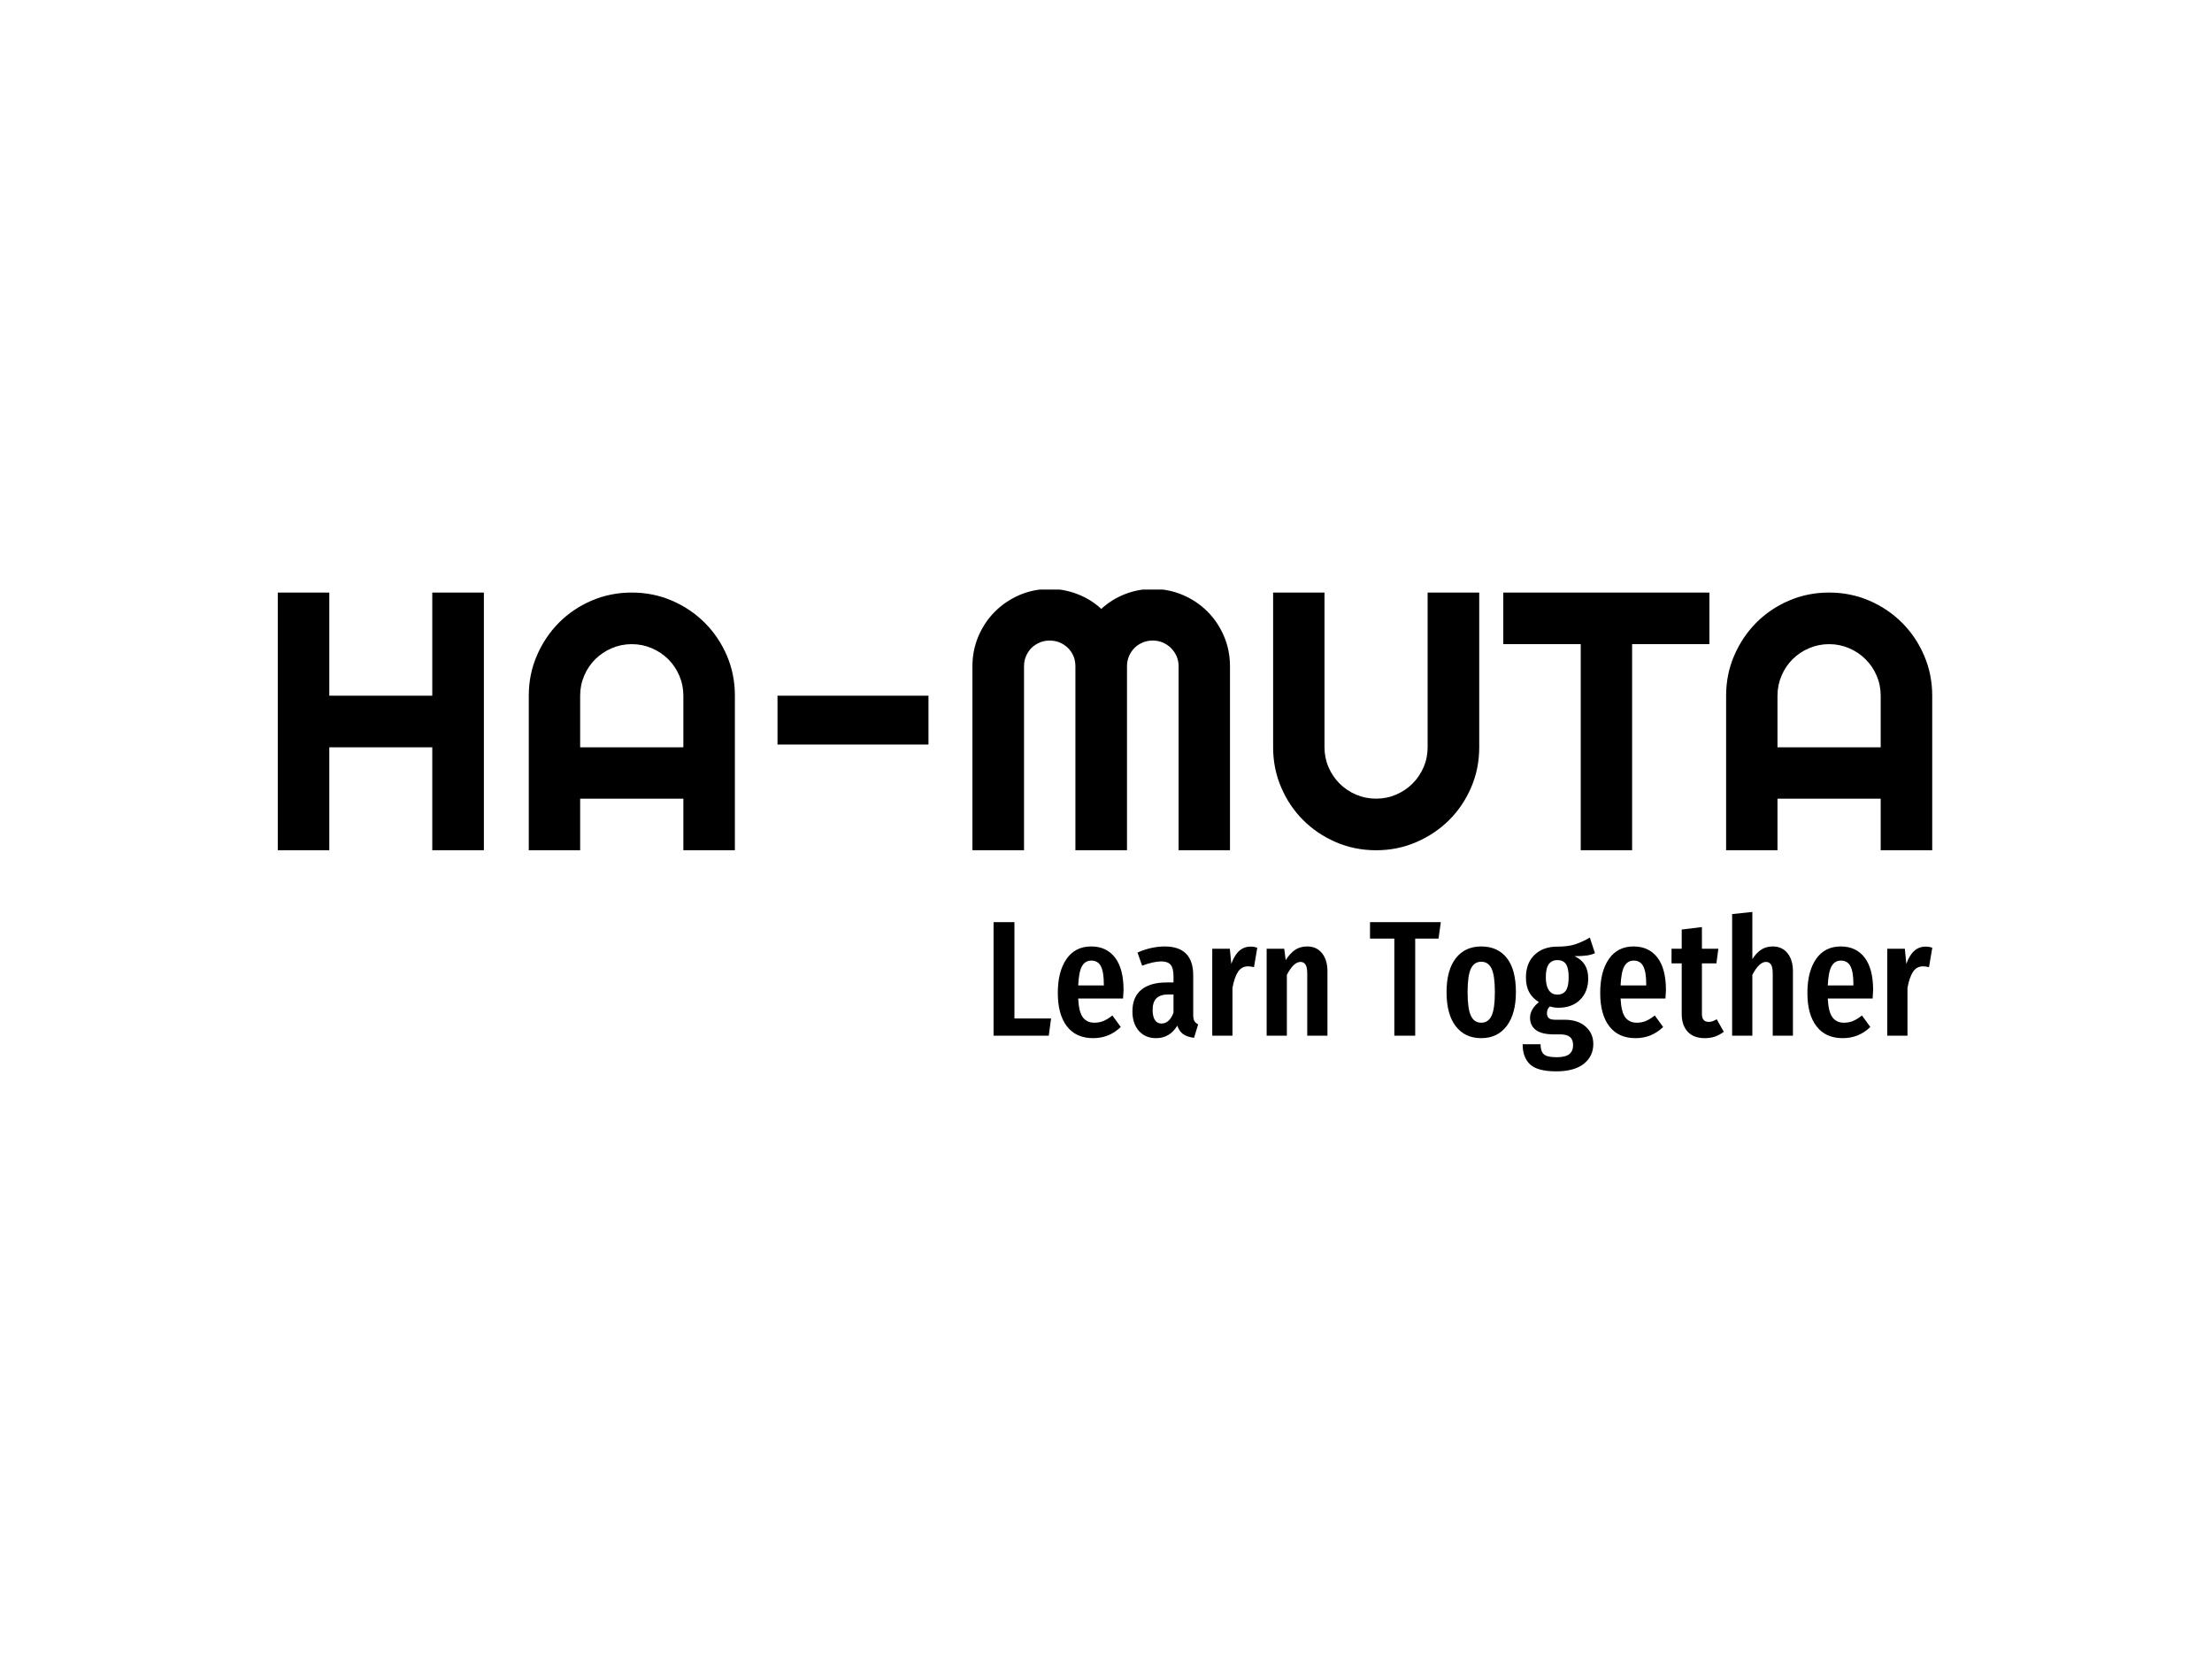
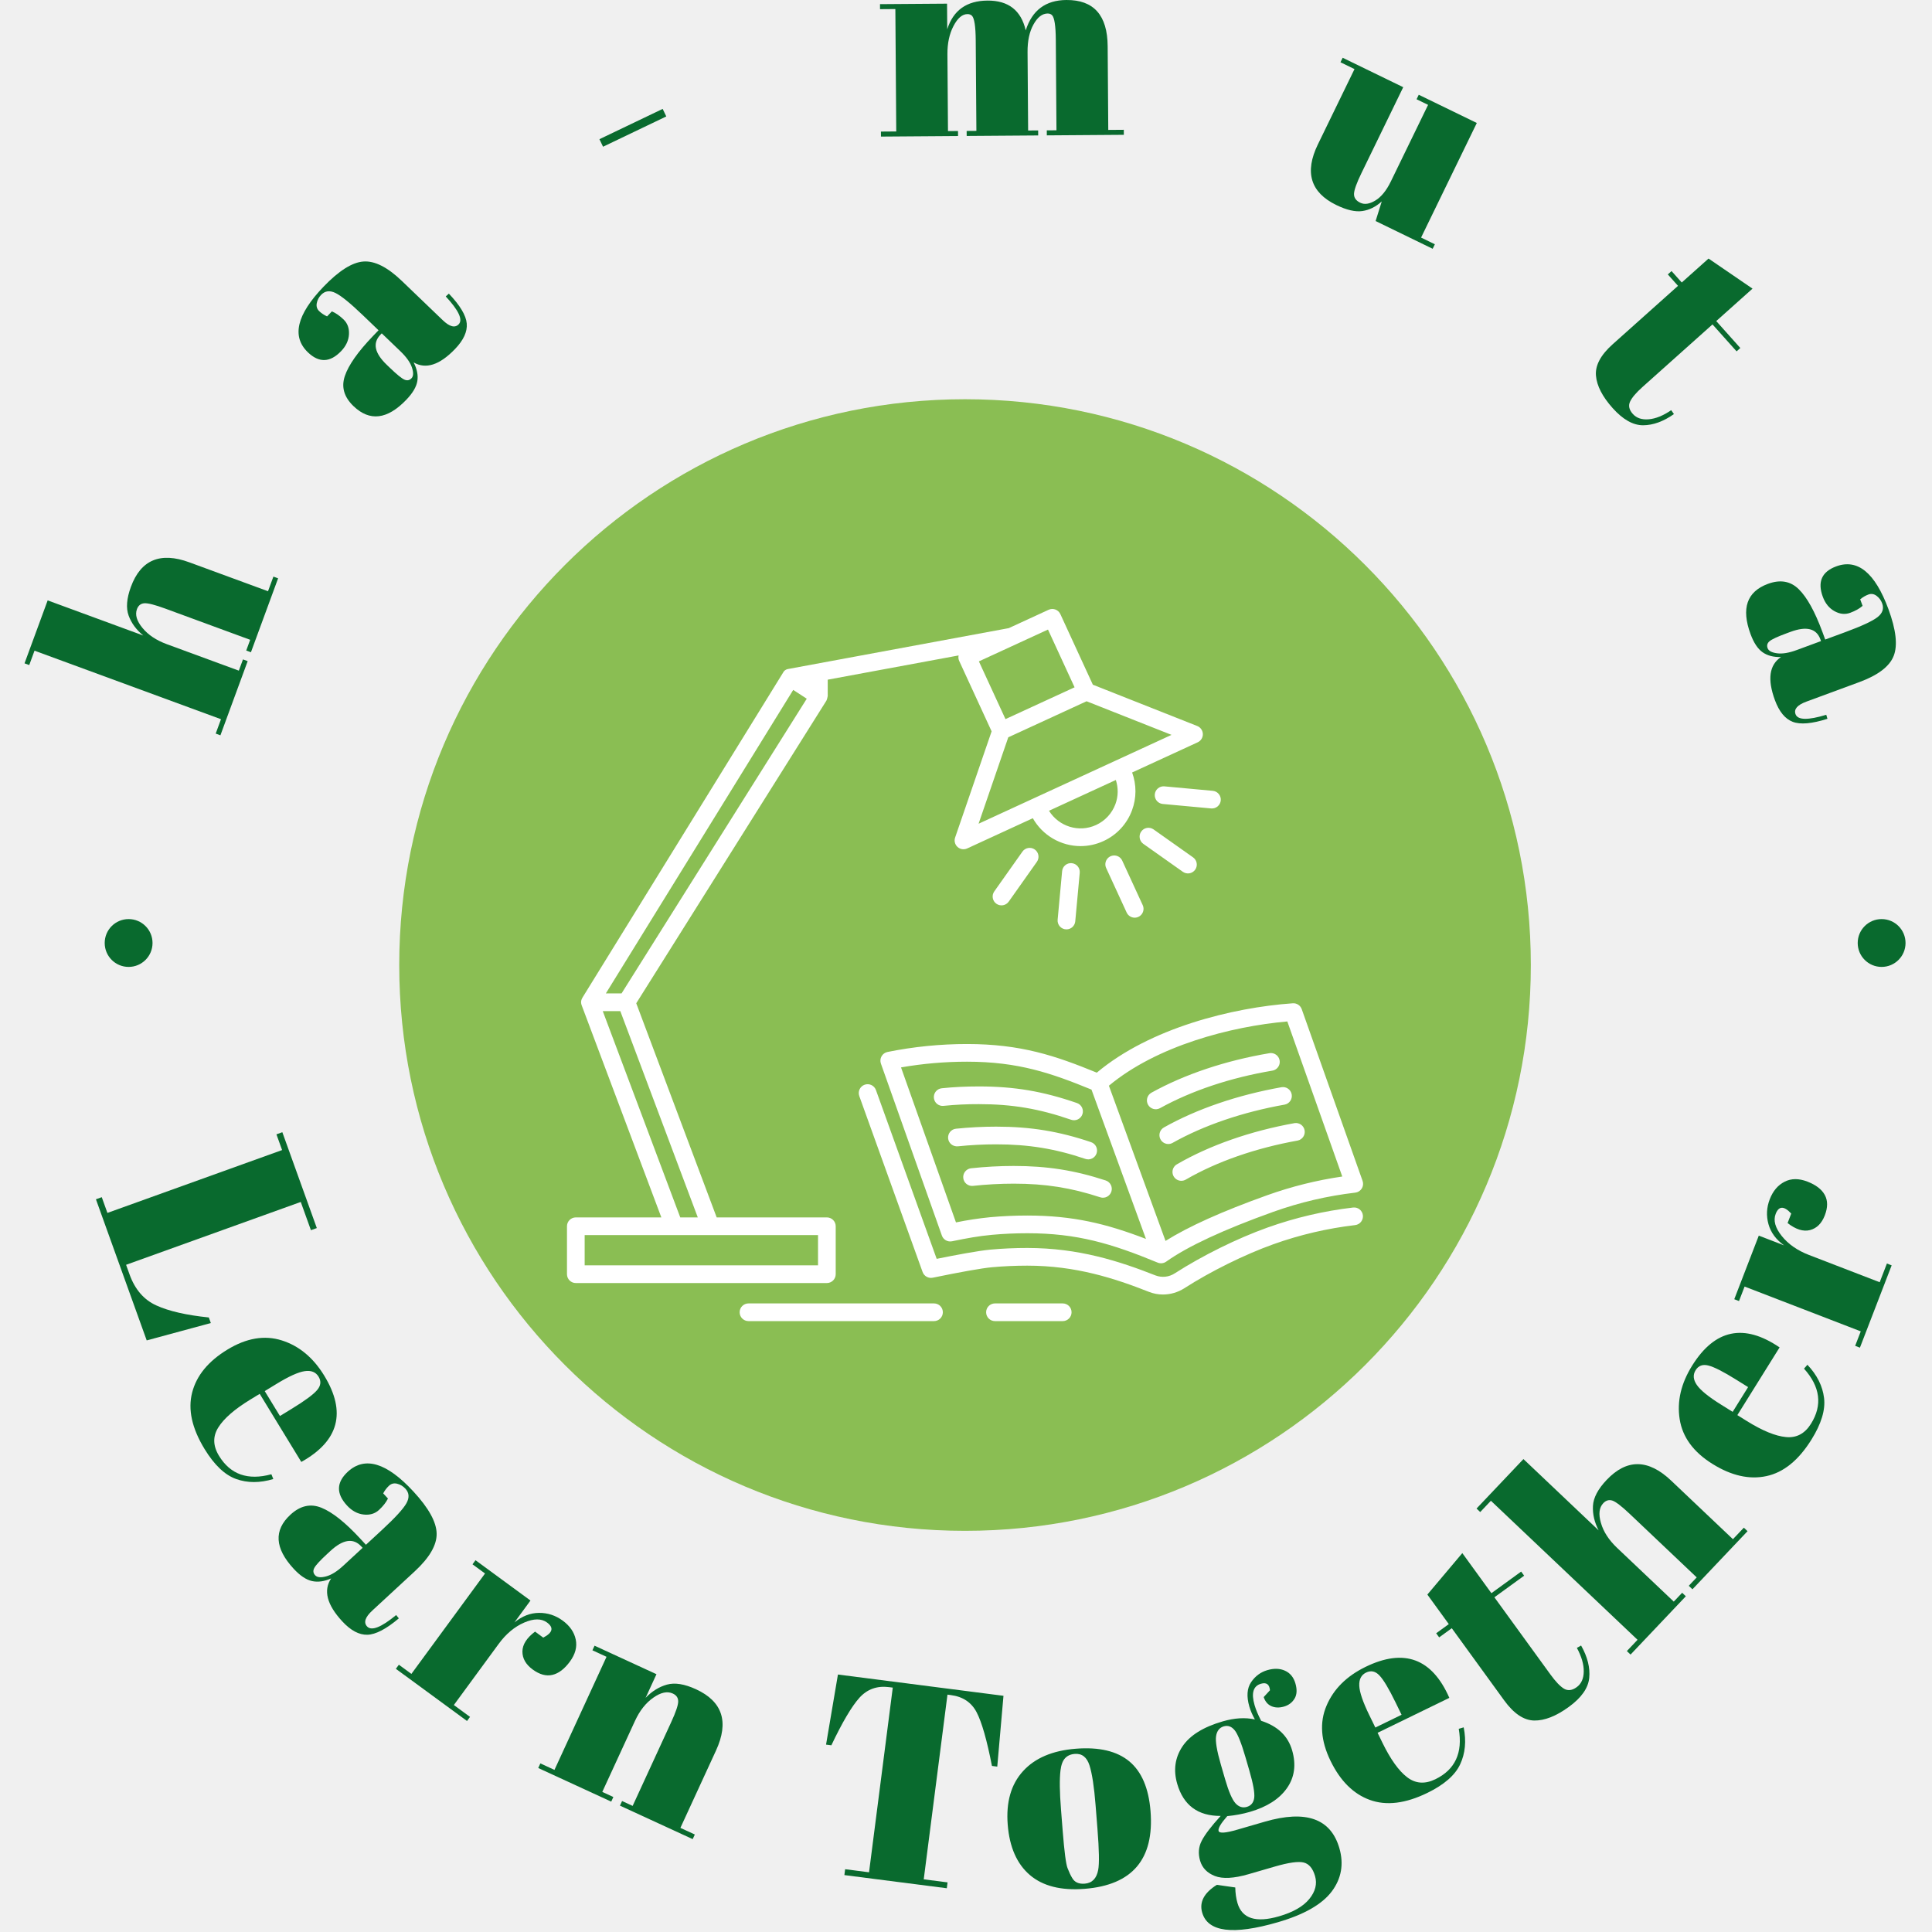
- <svg xmlns="http://www.w3.org/2000/svg" version="1.1" width="2000" height="1500" viewBox="0 0 2000 1500">
-   <rect width="2000" height="1500" fill="#ffffff" />
-   <g transform="matrix(0.75,0,0,0.75,249.0909,533.085)">
-     <svg viewBox="0 0 396 115" data-background-color="#ffffff" preserveAspectRatio="xMidYMid meet" height="580" width="2000">
-       <g id="tight-bounds" transform="matrix(1,0,0,1,0.24,-0.1546438)">
-         <svg viewBox="0 0 395.52 115.309" height="115.309" width="395.52">
+ <svg xmlns="http://www.w3.org/2000/svg" version="1.1" width="2000" height="2000" viewBox="0 0 2000 2000">
+   <g transform="matrix(1,0,0,1,-1,-0.9990024)">
+     <svg viewBox="0 0 280 280" data-background-color="#ffffff" preserveAspectRatio="xMidYMid meet" height="2000" width="2000">
+       <g id="tight-bounds" transform="matrix(1,0,0,1,0.14,0.1401397)">
+         <svg viewBox="0 0 279.72 279.72" height="279.72" width="279.72">
          <g>
-             <svg viewBox="0 0 395.52 115.309" height="115.309" width="395.52">
+             <svg viewBox="0 0 279.72 279.72" height="279.72" width="279.72">
              <g>
-                 <svg viewBox="0 0 395.52 115.309" height="115.309" width="395.52">
+                 <svg viewBox="0 0 279.72 279.72" height="279.72" width="279.72">
                  <g id="textblocktransform">
-                     <svg viewBox="0 0 395.52 115.309" height="115.309" width="395.52" id="textblock">
+                     <svg viewBox="0 0 279.72 279.72" height="279.72" width="279.72" id="textblock">
                      <g>
-                         <svg viewBox="0 0 395.52 62.462" height="62.462" width="395.52">
-                           <g transform="matrix(1,0,0,1,0,0)">
-                             <svg width="395.52" viewBox="3.25 -35.5 224.76 35.5" height="62.462" data-palette-color="#2a2c35">
-                               <path d="M10.25-13.99L10.25 0 3.25 0 3.25-35.01 10.25-35.01 10.25-21 24.24-21 24.24-35.01 31.25-35.01 31.25 0 24.24 0 24.24-13.99 10.25-13.99ZM44.33-13.99L58.35-13.99 58.35-21Q58.35-22.44 57.8-23.72 57.25-25 56.3-25.95 55.34-26.9 54.06-27.45 52.78-28 51.34-28L51.34-28Q49.9-28 48.62-27.45 47.34-26.9 46.38-25.95 45.43-25 44.88-23.72 44.33-22.44 44.33-21L44.33-21 44.33-13.99ZM65.35-21L65.35 0 58.35 0 58.35-7.01 44.33-7.01 44.33 0 37.35 0 37.35-21Q37.35-23.9 38.45-26.45 39.55-29 41.44-30.91 43.33-32.81 45.88-33.91 48.44-35.01 51.34-35.01L51.34-35.01Q54.25-35.01 56.8-33.91 59.35-32.81 61.25-30.91 63.16-29 64.26-26.45 65.35-23.9 65.35-21L65.35-21ZM71.14-21L91.65-21 91.65-14.36 71.14-14.36 71.14-21ZM132.61-25L132.61 0 125.63 0 125.63-25Q125.63-25.73 125.35-26.37 125.07-27 124.59-27.48 124.11-27.95 123.48-28.22 122.84-28.49 122.11-28.49L122.11-28.49Q121.38-28.49 120.74-28.22 120.11-27.95 119.63-27.48 119.16-27 118.89-26.37 118.62-25.73 118.62-25L118.62-25 118.62 0 111.61 0 111.61-25Q111.61-25.73 111.35-26.37 111.08-27 110.6-27.48 110.12-27.95 109.49-28.22 108.85-28.49 108.12-28.49L108.12-28.49Q107.39-28.49 106.76-28.22 106.12-27.95 105.64-27.48 105.17-27 104.9-26.37 104.63-25.73 104.63-25L104.63-25 104.63 0 97.62 0 97.62-25Q97.62-27.17 98.44-29.09 99.26-31.01 100.69-32.43 102.12-33.86 104.03-34.68 105.95-35.5 108.12-35.5L108.12-35.5Q110.08-35.5 111.88-34.8 113.69-34.11 115.13-32.79L115.13-32.79Q116.57-34.11 118.36-34.8 120.16-35.5 122.11-35.5L122.11-35.5Q124.28-35.5 126.2-34.68 128.12-33.86 129.55-32.43 130.97-31.01 131.79-29.09 132.61-27.17 132.61-25L132.61-25ZM166.47-35.01L166.47-13.99Q166.47-11.08 165.37-8.53 164.27-5.98 162.37-4.09 160.46-2.2 157.91-1.1 155.36 0 152.46 0L152.46 0Q149.55 0 147-1.1 144.45-2.2 142.56-4.09 140.66-5.98 139.57-8.53 138.47-11.08 138.47-13.99L138.47-13.99 138.47-35.01 145.45-35.01 145.45-13.99Q145.45-12.55 146-11.28 146.55-10.01 147.5-9.06 148.45-8.11 149.73-7.56 151.02-7.01 152.46-7.01L152.46-7.01Q153.9-7.01 155.18-7.56 156.46-8.11 157.41-9.06 158.36-10.01 158.91-11.28 159.46-12.55 159.46-13.99L159.46-13.99 159.46-35.01 166.47-35.01ZM187.24-28L187.24 0 180.26 0 180.26-28 169.74-28 169.74-35.01 197.74-35.01 197.74-28 187.24-28ZM206.99-13.99L221.01-13.99 221.01-21Q221.01-22.44 220.46-23.72 219.91-25 218.95-25.95 218-26.9 216.72-27.45 215.44-28 214-28L214-28Q212.56-28 211.28-27.45 209.99-26.9 209.04-25.95 208.09-25 207.54-23.72 206.99-22.44 206.99-21L206.99-21 206.99-13.99ZM228.01-21L228.01 0 221.01 0 221.01-7.01 206.99-7.01 206.99 0 200.01 0 200.01-21Q200.01-23.9 201.11-26.45 202.21-29 204.1-30.91 205.99-32.81 208.54-33.91 211.09-35.01 214-35.01L214-35.01Q216.9-35.01 219.46-33.91 222.01-32.81 223.91-30.91 225.82-29 226.91-26.45 228.01-23.9 228.01-21L228.01-21Z" opacity="1" transform="matrix(1,0,0,1,0,0)" fill="#000000" class="wordmark-text-0" data-fill-palette-color="primary" id="text-0" />
+                         <svg viewBox="0 0 279.72 279.72" height="279.72" width="279.72">
+                           <g transform="matrix(1,0,0,1,57.4467,57.4467)">
+                             <svg viewBox="0 0 164.827 164.827" height="164.827" width="164.827">
+                               <g id="icon-0">
+                                 <circle r="82" cx="82.413" cy="82.413" fill="#8abe53" data-fill-palette-color="accent" />
+                                 <svg version="1.1" x="24.724" y="24.724" viewBox="5.493 9.132 90 80.507" enable-background="new 0 0 100 100" xml:space="preserve" height="115.379" width="115.379" class="icon-jxe-0" data-fill-palette-color="quaternary" id="jxe-0">
+                                   <path d="M69.673 44.032A1 1 0 0 1 68.764 43.45L66.459 38.443A1 1 0 1 1 68.275 37.607L70.58 42.614A1 1 0 0 1 69.673 44.032M76.51 38.607A1 1 0 0 0 76.271 37.213L71.771 34.029A1.001 1.001 0 0 0 70.616 35.662L75.116 38.846A1 1 0 0 0 76.51 38.607M79.402 30.779A1 1 0 0 0 78.498 29.691L73.01 29.184A1 1 0 0 0 72.826 31.175L78.314 31.682A1 1 0 0 0 79.402 30.779M55.431 42.218L58.615 37.718A1 1 0 1 0 56.982 36.563L53.798 41.063A1 1 0 1 0 55.431 42.218M62.953 44.446L63.46 38.957A1 1 0 0 0 62.556 37.87 0.996 0.996 0 0 0 61.468 38.774L60.961 44.263A1 1 0 0 0 61.958 45.354 1 1 0 0 0 62.953 44.446M77.378 23.269C77.389 23.669 77.16 24.037 76.796 24.205L69.383 27.618A6.16 6.16 0 0 1 69.373 31.883 6.17 6.17 0 0 1 66.142 35.372 6.2 6.2 0 0 1 63.554 35.941 6.22 6.22 0 0 1 58.156 32.788L50.735 36.205A0.999 0.999 0 0 1 49.372 34.972L53.498 22.967 49.824 14.987A0.98 0.98 0 0 1 49.767 14.386L34.97 17.126V18.977C34.97 19.013 34.881 19.401 34.82 19.5 34.817 19.509 13.324 53.707 13.324 53.707L22.417 77.915H34.873A1 1 0 0 1 35.873 78.915V84.336A1 1 0 0 1 34.873 85.336H6.493A1 1 0 0 1 5.493 84.336V78.915A1 1 0 0 1 6.493 77.915H16.161L7.158 53.945C7.15 53.923 7.073 53.723 7.088 53.517 7.102 53.324 7.208 53.126 7.244 53.068L29.903 16.362C29.981 16.237 29.999 16.175 30.159 16.052 30.314 15.932 30.568 15.905 30.572 15.904L55.291 11.326C55.319 11.321 55.402 11.304 55.43 11.302L59.942 9.224A1 1 0 0 1 61.269 9.714L64.943 17.694 76.747 22.365C77.118 22.514 77.366 22.869 77.378 23.269M33.874 79.914H7.493V83.335H33.874zM11.522 54.594H9.538L18.298 77.914H20.281zM32.6 19.278L31.068 18.284 9.887 52.594H11.662zM52.059 15.057L55.065 21.584 62.877 17.988 59.87 11.46zM67.543 28.465L59.985 31.945C61.09 33.719 63.357 34.452 65.305 33.555A4.2 4.2 0 0 0 67.496 31.189C67.825 30.302 67.826 29.354 67.543 28.465M73.836 23.366L64.232 19.566 55.381 23.641 52.024 33.41z" fill="#ffffff" data-fill-palette-color="quaternary" />
+                                   <path d="M72.87 86.633A4.3 4.3 0 0 1 71.292 86.335C67.381 84.795 63.006 83.37 57.529 83.37 56.183 83.37 54.837 83.431 53.526 83.55 52.39 83.657 50.015 84.078 46.841 84.733 46.356 84.833 45.867 84.56 45.697 84.092L38.538 64.196A1 1 0 1 1 40.421 63.519L47.287 82.6C49.439 82.165 51.975 81.689 53.341 81.559A46 46 0 0 1 57.529 81.371C63.34 81.371 67.929 82.862 72.025 84.475A2.42 2.42 0 0 0 74.202 84.24C77.344 82.223 81.254 80.292 84.661 79.072A44 44 0 0 1 94.376 76.797 1 1 0 0 1 94.61 78.783 42 42 0 0 0 85.337 80.954C82.111 82.109 78.259 84.013 75.282 85.924A4.5 4.5 0 0 1 72.87 86.633M95.343 74.65C95.182 74.908 94.913 75.079 94.611 75.115A42 42 0 0 0 85.338 77.286C79.725 79.296 75.653 81.189 73.234 82.916A1.01 1.01 0 0 1 72.271 83.026C67.058 80.872 63.165 79.705 57.531 79.705 56.185 79.705 54.839 79.766 53.528 79.885 51.999 80.031 50.763 80.254 49.02 80.614A1 1 0 0 1 47.875 79.968L40.983 60.528A1 1 0 0 1 41.726 59.214 45.4 45.4 0 0 1 50.723 58.315C56.819 58.315 60.726 59.644 65.388 61.552 71.4 56.505 80.711 54.191 87.543 53.71 87.987 53.677 88.406 53.949 88.556 54.373L95.436 73.79A1 1 0 0 1 95.343 74.65M57.529 77.704C62.71 77.704 66.478 78.63 70.946 80.347L64.788 63.468C60.27 61.614 56.521 60.312 50.722 60.312 48.216 60.312 45.71 60.529 43.257 60.958L49.468 78.48A38 38 0 0 1 53.339 77.892 47 47 0 0 1 57.529 77.704M93.139 73.293L86.927 55.763C80.524 56.329 72.184 58.511 66.757 63.028L73.158 80.573C75.771 78.935 79.543 77.237 84.661 75.405A44 44 0 0 1 93.139 73.293M72.519 65.574C76.092 63.595 80.485 62.126 85.221 61.326A1 1 0 1 0 84.889 59.354C79.931 60.191 75.319 61.737 71.55 63.825A1 1 0 0 0 72.519 65.574M63.762 66.256A1 1 0 0 0 63.143 64.985C59.286 63.653 56.071 63.11 52.047 63.11 50.559 63.11 49.191 63.177 47.863 63.316A1 1 0 0 0 46.972 64.414 0.994 0.994 0 0 0 48.07 65.305 38 38 0 0 1 52.047 65.111C55.832 65.111 58.858 65.623 62.49 66.877A1 1 0 0 0 63.762 66.256M73.955 69.491C77.483 67.507 81.866 66.011 86.629 65.164A1 1 0 0 0 86.28 63.195C81.299 64.08 76.698 65.654 72.975 67.747A1.002 1.002 0 0 0 73.466 69.619 1 1 0 0 0 73.955 69.491M65.364 70.676A1 1 0 0 0 64.737 69.408C61.106 68.179 57.897 67.655 54.007 67.655 52.511 67.655 50.986 67.734 49.474 67.889 48.924 67.946 48.525 68.437 48.581 68.987 48.639 69.536 49.12 69.924 49.679 69.88 51.123 69.731 52.579 69.655 54.007 69.655 57.667 69.655 60.684 70.148 64.097 71.302A1 1 0 0 0 65.364 70.676M75.476 73.625C78.972 71.604 83.341 70.081 88.112 69.224A1.001 1.001 0 0 0 87.759 67.255C82.763 68.153 78.169 69.757 74.475 71.895A1 1 0 1 0 75.476 73.625M67.034 75.001A1 1 0 0 0 66.395 73.739C62.89 72.59 59.78 72.099 55.994 72.099 54.395 72.099 52.765 72.189 51.145 72.365A1.001 1.001 0 0 0 51.362 74.354 43 43 0 0 1 55.994 74.1C59.556 74.1 62.48 74.561 65.772 75.64A0.997 0.997 0 0 0 67.034 75.001" fill="#ffffff" data-fill-palette-color="quaternary" />
+                                   <path d="M46.985 89.639H26.013A1 1 0 1 1 26.013 87.639H46.986A1 1 0 1 1 46.985 89.639M62.536 88.639A1 1 0 0 0 61.536 87.639H53.877A1 1 0 1 0 53.877 89.639H61.536A1 1 0 0 0 62.536 88.639" fill="#ffffff" data-fill-palette-color="quaternary" />
+                                 </svg>
+                               </g>
                            </svg>
                          </g>
-                         </svg>
-                       </g>
-                       <g transform="matrix(1,0,0,1,171.1127,77.20757)">
-                         <svg viewBox="0 0 224.407 38.102" height="38.102" width="224.407">
-                           <g transform="matrix(1,0,0,1,0,0)">
-                             <svg width="224.407" viewBox="3 -37.65 285.62 48.5" height="38.102" data-palette-color="#2a2c35">
-                               <path d="M3-34.55L9.35-34.55 9.35-5.25 20.5-5.25 19.8 0 3 0 3-34.55ZM42.55-13.85Q42.55-13.4 42.4-11.3L42.4-11.3 28.75-11.3Q28.95-7.2 30.17-5.58 31.4-3.95 33.65-3.95L33.65-3.95Q35.2-3.95 36.45-4.48 37.7-5 39.15-6.15L39.15-6.15 41.7-2.65Q38.2 0.75 33.3 0.75L33.3 0.75Q28.1 0.75 25.32-2.85 22.55-6.45 22.55-13L22.55-13Q22.55-19.55 25.2-23.35 27.85-27.15 32.7-27.15L32.7-27.15Q37.35-27.15 39.95-23.78 42.55-20.4 42.55-13.85L42.55-13.85ZM36.55-15.3L36.55-15.65Q36.55-19.4 35.65-21.13 34.75-22.85 32.75-22.85L32.75-22.85Q30.9-22.85 29.92-21.18 28.95-19.5 28.75-15.3L28.75-15.3 36.55-15.3ZM63.75-6.4Q63.75-5.1 64.09-4.48 64.45-3.85 65.25-3.45L65.25-3.45 64 0.65Q61.95 0.4 60.72-0.45 59.5-1.3 58.9-3.05L58.9-3.05Q56.6 0.75 52.45 0.75L52.45 0.75Q49.15 0.75 47.2-1.48 45.25-3.7 45.25-7.4L45.25-7.4Q45.25-11.7 47.92-13.95 50.6-16.2 55.7-16.2L55.7-16.2 57.75-16.2 57.75-18.05Q57.75-20.55 56.87-21.58 56-22.6 54.05-22.6L54.05-22.6Q51.7-22.6 48.2-21.3L48.2-21.3 46.8-25.3Q48.8-26.2 50.95-26.68 53.1-27.15 55.05-27.15L55.05-27.15Q63.75-27.15 63.75-18.35L63.75-18.35 63.75-6.4ZM54.1-3.7Q56.5-3.7 57.75-7L57.75-7 57.75-12.55 56.3-12.55Q53.75-12.55 52.57-11.4 51.4-10.25 51.4-7.85L51.4-7.85Q51.4-5.8 52.1-4.75 52.8-3.7 54.1-3.7L54.1-3.7ZM81.19-27.1Q82.34-27.1 83.24-26.75L83.24-26.75 82.24-20.85Q81.24-21.1 80.39-21.1L80.39-21.1Q78.49-21.1 77.39-19.45 76.29-17.8 75.69-14.55L75.69-14.55 75.69 0 69.54 0 69.54-26.45 74.89-26.45 75.34-21.85Q77.19-27.1 81.19-27.1L81.19-27.1ZM98.44-27.15Q101.29-27.15 102.94-25.1 104.59-23.05 104.59-19.6L104.59-19.6 104.59 0 98.44 0 98.44-18.9Q98.44-20.8 97.92-21.63 97.39-22.45 96.39-22.45L96.39-22.45Q94.29-22.45 92.24-18.5L92.24-18.5 92.24 0 86.09 0 86.09-26.45 91.44-26.45 91.89-23Q93.24-25.1 94.77-26.13 96.29-27.15 98.44-27.15L98.44-27.15ZM117.54-34.55L139.09-34.55 138.39-29.55 131.29-29.55 131.29 0 124.94 0 124.94-29.55 117.54-29.55 117.54-34.55ZM151.38-27.15Q156.38-27.15 159.16-23.65 161.93-20.15 161.93-13.25L161.93-13.25Q161.93-6.65 159.13-2.95 156.33 0.75 151.38 0.75L151.38 0.75Q146.43 0.75 143.63-2.88 140.83-6.5 140.83-13.25L140.83-13.25Q140.83-19.95 143.63-23.55 146.43-27.15 151.38-27.15L151.38-27.15ZM151.38-22.5Q149.23-22.5 148.23-20.38 147.23-18.25 147.23-13.25L147.23-13.25Q147.23-8.2 148.23-6.08 149.23-3.95 151.38-3.95L151.38-3.95Q153.53-3.95 154.53-6.08 155.53-8.2 155.53-13.25L155.53-13.25Q155.53-18.3 154.53-20.4 153.53-22.5 151.38-22.5L151.38-22.5ZM184.43-29.85L185.98-25.1Q184.93-24.6 183.46-24.4 181.98-24.2 179.78-24.2L179.78-24.2Q181.88-23.2 182.91-21.53 183.93-19.85 183.93-17.4L183.93-17.4Q183.93-13.4 181.48-10.95 179.03-8.5 174.83-8.5L174.83-8.5Q173.58-8.5 172.28-8.9L172.28-8.9Q171.38-8.15 171.38-6.85L171.38-6.85Q171.38-5.85 171.93-5.35 172.48-4.85 173.98-4.85L173.98-4.85 176.78-4.85Q180.78-4.85 183.13-2.78 185.48-0.7 185.48 2.5L185.48 2.5Q185.48 6.3 182.56 8.58 179.63 10.85 174.23 10.85L174.23 10.85Q168.53 10.85 166.26 8.75 163.98 6.65 163.98 2.6L163.98 2.6 169.43 2.6Q169.43 4.75 170.43 5.65 171.43 6.55 174.28 6.55L174.28 6.55Q177.03 6.55 178.18 5.6 179.33 4.65 179.33 2.9L179.33 2.9Q179.33 1.2 178.38 0.4 177.43-0.4 175.43-0.4L175.43-0.4 173.53-0.4Q169.73-0.4 167.98-1.75 166.23-3.1 166.23-5.45L166.23-5.45Q166.23-6.8 166.96-8.03 167.68-9.25 168.93-10.2L168.93-10.2Q166.88-11.5 165.93-13.3 164.98-15.1 164.98-17.7L164.98-17.7Q164.98-22.05 167.58-24.58 170.18-27.1 174.58-27.1L174.58-27.1Q177.83-27.1 179.96-27.8 182.08-28.5 184.43-29.85L184.43-29.85ZM174.58-23Q172.83-23 171.93-21.75 171.03-20.5 171.03-17.8L171.03-17.8Q171.03-15.25 171.93-13.88 172.83-12.5 174.53-12.5L174.53-12.5Q176.28-12.5 177.13-13.73 177.98-14.95 177.98-17.85L177.98-17.85Q177.98-20.55 177.16-21.78 176.33-23 174.58-23L174.58-23ZM207.58-13.85Q207.58-13.4 207.43-11.3L207.43-11.3 193.78-11.3Q193.98-7.2 195.2-5.58 196.43-3.95 198.68-3.95L198.68-3.95Q200.23-3.95 201.48-4.48 202.73-5 204.18-6.15L204.18-6.15 206.73-2.65Q203.23 0.75 198.33 0.75L198.33 0.75Q193.13 0.75 190.35-2.85 187.58-6.45 187.58-13L187.58-13Q187.58-19.55 190.23-23.35 192.88-27.15 197.73-27.15L197.73-27.15Q202.38-27.15 204.98-23.78 207.58-20.4 207.58-13.85L207.58-13.85ZM201.58-15.3L201.58-15.65Q201.58-19.4 200.68-21.13 199.78-22.85 197.78-22.85L197.78-22.85Q195.93-22.85 194.95-21.18 193.98-19.5 193.78-15.3L193.78-15.3 201.58-15.3ZM223.03-5L225.18-1.2Q222.73 0.75 219.43 0.75L219.43 0.75Q215.98 0.75 214.18-1.23 212.38-3.2 212.38-6.6L212.38-6.6 212.38-22 209.28-22 209.28-26.45 212.38-26.45 212.38-32.3 218.53-33.05 218.53-26.45 223.53-26.45 222.93-22 218.53-22 218.53-6.6Q218.53-4.2 220.58-4.2L220.58-4.2Q221.23-4.2 221.73-4.38 222.23-4.55 223.03-5L223.03-5ZM240.07-27.15Q242.92-27.15 244.57-25.1 246.22-23.05 246.22-19.6L246.22-19.6 246.22 0 240.07 0 240.07-18.9Q240.07-20.8 239.55-21.63 239.02-22.45 238.02-22.45L238.02-22.45Q235.92-22.45 233.87-18.5L233.87-18.5 233.87 0 227.72 0 227.72-37 233.87-37.65 233.87-23.3Q235.12-25.25 236.6-26.2 238.07-27.15 240.07-27.15L240.07-27.15ZM270.62-13.85Q270.62-13.4 270.47-11.3L270.47-11.3 256.82-11.3Q257.02-7.2 258.25-5.58 259.47-3.95 261.72-3.95L261.72-3.95Q263.27-3.95 264.52-4.48 265.77-5 267.22-6.15L267.22-6.15 269.77-2.65Q266.27 0.75 261.37 0.75L261.37 0.75Q256.17 0.75 253.4-2.85 250.62-6.45 250.62-13L250.62-13Q250.62-19.55 253.27-23.35 255.92-27.15 260.77-27.15L260.77-27.15Q265.42-27.15 268.02-23.78 270.62-20.4 270.62-13.85L270.62-13.85ZM264.62-15.3L264.62-15.65Q264.62-19.4 263.72-21.13 262.82-22.85 260.82-22.85L260.82-22.85Q258.97-22.85 258-21.18 257.02-19.5 256.82-15.3L256.82-15.3 264.62-15.3ZM286.57-27.1Q287.72-27.1 288.62-26.75L288.62-26.75 287.62-20.85Q286.62-21.1 285.77-21.1L285.77-21.1Q283.87-21.1 282.77-19.45 281.67-17.8 281.07-14.55L281.07-14.55 281.07 0 274.92 0 274.92-26.45 280.27-26.45 280.72-21.85Q282.57-27.1 286.57-27.1L286.57-27.1Z" opacity="1" transform="matrix(1,0,0,1,0,0)" fill="#000000" class="slogan-text-1" data-fill-palette-color="secondary" id="text-1" />
-                             </svg>
+                           <g id="text-0">
+                             <path d="M4.237 96.385l-0.682-0.25 3.353-9.122 13.858 5.093c-1.013-0.831-1.721-1.793-2.122-2.887-0.401-1.093-0.292-2.483 0.328-4.17v0c1.439-3.915 4.264-5.099 8.476-3.55v0l11.395 4.187 0.78-2.121 0.682 0.25-3.937 10.713-0.682-0.25 0.571-1.554-12.304-4.522c-1.509-0.555-2.522-0.812-3.039-0.772-0.516 0.04-0.872 0.325-1.067 0.855v0c-0.297 0.808-0.029 1.717 0.805 2.725 0.827 1.006 1.998 1.788 3.514 2.345v0l10.448 3.84 0.599-1.629 0.682 0.251-3.951 10.75-0.682-0.25 0.765-2.084-27.024-9.932z" fill="#096a2e" data-fill-palette-color="primary" />
+                             <path d="M54.049 48.709v0l0.811-0.845-2.242-2.152c-1.839-1.766-3.172-2.85-3.999-3.252-0.827-0.402-1.519-0.312-2.079 0.271v0c-0.335 0.349-0.546 0.753-0.632 1.212-0.086 0.459 0.031 0.842 0.352 1.149 0.32 0.308 0.701 0.561 1.143 0.762v0l0.699-0.728c0.557 0.236 1.119 0.627 1.687 1.171 0.573 0.55 0.835 1.268 0.786 2.154-0.049 0.886-0.427 1.698-1.135 2.436v0c-1.598 1.665-3.203 1.724-4.814 0.176v0c-2.383-2.288-1.629-5.458 2.261-9.51v0c2.218-2.31 4.141-3.527 5.771-3.651 1.634-0.129 3.497 0.811 5.589 2.82v0l5.904 5.668c1.009 0.969 1.784 1.172 2.325 0.609v0c0.634-0.66 0.009-2.006-1.874-4.037v0l0.449-0.409c1.629 1.713 2.494 3.159 2.593 4.337 0.1 1.178-0.465 2.408-1.694 3.688v0c-2.232 2.325-4.234 2.972-6.006 1.943v0c0.495 0.961 0.676 1.861 0.54 2.701-0.135 0.84-0.669 1.746-1.6 2.716v0c-2.754 2.868-5.305 3.175-7.654 0.92v0c-1.373-1.319-1.791-2.773-1.252-4.364 0.534-1.586 1.891-3.514 4.071-5.785zM56.505 53.305c1.009 0.969 1.711 1.54 2.105 1.713 0.394 0.173 0.735 0.109 1.024-0.193 0.289-0.301 0.312-0.82 0.068-1.557-0.243-0.737-0.8-1.523-1.668-2.357v0l-2.708-2.6-0.196 0.204c-1.155 1.204-0.85 2.653 0.917 4.35v0z" fill="#096a2e" data-fill-palette-color="primary" />
+                             <path d="M96.563 16.875l-9.165 4.389-0.523-1.092 9.165-4.39z" fill="#096a2e" data-fill-palette-color="primary" />
+                             <path d="M127.541 1.328l-0.005-0.727 9.718-0.071 0.027 3.714c0.868-2.751 2.812-4.138 5.833-4.16 3.027-0.022 4.875 1.418 5.542 4.319v0c0.921-2.913 2.885-4.381 5.892-4.403v0c3.956-0.029 5.95 2.2 5.983 6.688v0l0.088 12.14 2.251-0.017 0.005 0.727-11.161 0.081-0.005-0.726 1.402-0.01-0.095-13.109c-0.015-2.038-0.199-3.231-0.551-3.579v0c-0.156-0.16-0.368-0.24-0.638-0.237v0c-0.78 0.006-1.463 0.535-2.047 1.589-0.584 1.047-0.871 2.378-0.859 3.993v0l0.083 11.373 1.453-0.011 0.006 0.727-10.364 0.075-0.005-0.726 1.412-0.011-0.096-13.108c-0.015-2.038-0.199-3.231-0.55-3.579v0c-0.163-0.16-0.379-0.239-0.648-0.237v0c-0.753 0.006-1.429 0.582-2.026 1.73-0.597 1.141-0.89 2.506-0.878 4.094v0l0.081 11.131 1.453-0.011 0.006 0.727-11.172 0.081-0.005-0.726 2.22-0.017-0.129-17.74z" fill="#096a2e" data-fill-palette-color="primary" />
+                             <path d="M207.951 35.402l-0.318 0.653-8.268-4.02 0.889-2.844c-0.858 0.78-1.795 1.245-2.81 1.394-1.015 0.15-2.273-0.14-3.773-0.87v0c-3.745-1.821-4.637-4.749-2.675-8.785v0l5.309-10.918-2.033-0.988 0.317-0.654 8.777 4.267-6.05 12.443c-0.703 1.446-1.064 2.449-1.082 3.009-0.018 0.56 0.282 0.99 0.899 1.29 0.617 0.3 1.35 0.193 2.199-0.323 0.849-0.515 1.595-1.435 2.24-2.759v0l5.397-11.1-1.67-0.812 0.317-0.653 8.414 4.09-8.076 16.609z" fill="#096a2e" data-fill-palette-color="primary" />
+                             <path d="M233.719 49.894v0l9.472-8.468-1.479-1.655 0.541-0.484 1.48 1.655 3.882-3.47 6.374 4.359-5.259 4.701 3.491 3.905-0.542 0.484-3.491-3.905-10.127 9.053c-0.943 0.843-1.55 1.557-1.821 2.142-0.271 0.585-0.138 1.179 0.401 1.781 0.538 0.602 1.31 0.86 2.315 0.773 1.005-0.087 2.088-0.526 3.247-1.319v0l0.397 0.565c-1.523 1.072-3.011 1.613-4.465 1.622-1.458 0.004-2.932-0.827-4.42-2.491-1.489-1.665-2.294-3.233-2.416-4.703-0.127-1.475 0.68-2.99 2.42-4.545z" fill="#096a2e" data-fill-palette-color="primary" />
+                             <path d="M264.119 91.588v0l0.405 1.098 2.916-1.075c2.392-0.883 3.95-1.608 4.673-2.176 0.723-0.568 0.944-1.23 0.665-1.988v0c-0.168-0.454-0.439-0.82-0.814-1.098-0.375-0.278-0.771-0.34-1.187-0.186-0.417 0.154-0.812 0.385-1.185 0.695v0l0.349 0.947c-0.456 0.398-1.053 0.733-1.791 1.005-0.745 0.275-1.505 0.197-2.281-0.234-0.776-0.431-1.341-1.126-1.694-2.085v0c-0.799-2.165-0.15-3.634 1.945-4.408v0c3.099-1.143 5.621 0.92 7.565 6.191v0c1.108 3.004 1.362 5.267 0.761 6.786-0.599 1.526-2.258 2.791-4.978 3.795v0l-7.679 2.832c-1.313 0.484-1.834 1.093-1.564 1.825v0c0.317 0.858 1.8 0.885 4.45 0.08v0l0.172 0.582c-2.253 0.716-3.931 0.862-5.034 0.437-1.103-0.425-1.962-1.47-2.577-3.137v0c-1.115-3.023-0.823-5.107 0.878-6.25v0c-1.081 0.026-1.969-0.206-2.666-0.695-0.697-0.489-1.278-1.364-1.744-2.627v0c-1.376-3.73-0.537-6.159 2.519-7.286v0c1.786-0.659 3.277-0.399 4.472 0.781 1.193 1.173 2.334 3.237 3.424 6.191zM258.912 91.788c-1.313 0.484-2.133 0.866-2.461 1.145-0.327 0.279-0.419 0.614-0.275 1.005 0.144 0.391 0.601 0.639 1.371 0.742 0.77 0.103 1.719-0.053 2.849-0.471v0l3.522-1.299-0.097-0.265c-0.578-1.565-2.015-1.924-4.313-1.077v0z" fill="#096a2e" data-fill-palette-color="primary" />
+                             <path d="M15.174 136.666c0-1.914 1.552-3.466 3.466-3.466 1.914 0 3.466 1.552 3.466 3.466 0 1.914-1.552 3.466-3.466 3.466-1.914 0-3.466-1.552-3.466-3.466z" fill="#096a2e" data-fill-palette-color="primary" />
+                             <path d="M269.233 136.666c0-1.914 1.552-3.466 3.466-3.466 1.914 0 3.466 1.552 3.466 3.466 0 1.914-1.552 3.466-3.466 3.466-1.914 0-3.466-1.552-3.466-3.466z" fill="#096a2e" data-fill-palette-color="primary" />
+                           </g>
+                           <g id="text-1">
+                             <path d="M40.063 164.396l0.855-0.308 4.998 13.892-0.854 0.308-1.473-4.093-25.315 9.109 0.502 1.396c0.786 2.184 2.083 3.683 3.892 4.498 1.805 0.823 4.337 1.403 7.597 1.739v0l0.291 0.807-9.294 2.518-7.359-20.453 0.845-0.304 0.82 2.279 25.315-9.109z" fill="#096a2e" data-fill-palette-color="primary" />
+                             <path d="M29.649 210.006c-1.837-3.009-2.437-5.74-1.8-8.195 0.632-2.451 2.328-4.52 5.09-6.206 2.768-1.69 5.403-2.137 7.908-1.341 2.501 0.791 4.549 2.492 6.144 5.105v0c3.236 5.3 2.128 9.468-3.324 12.506v0l-6.027-9.87-1.361 0.831c-2.285 1.395-3.832 2.742-4.64 4.039-0.817 1.295-0.784 2.666 0.1 4.113v0c1.655 2.71 4.185 3.601 7.591 2.672v0l0.28 0.692c-1.952 0.585-3.746 0.585-5.381-0.001-1.641-0.583-3.167-2.031-4.58-4.345zM40.081 200.561l-1.714 1.047 2.204 3.609 1.714-1.047c1.889-1.154 3.11-2.053 3.662-2.697 0.556-0.639 0.63-1.291 0.223-1.958-0.407-0.666-1.074-0.933-2.002-0.799-0.928 0.133-2.29 0.748-4.087 1.845z" fill="#096a2e" data-fill-palette-color="primary" />
+                             <path d="M52.225 223.005v0l0.808 0.875 2.32-2.144c1.907-1.762 3.089-3.051 3.546-3.866 0.456-0.815 0.408-1.522-0.145-2.119v0c-0.338-0.366-0.738-0.605-1.2-0.719-0.453-0.113-0.844-0.017-1.175 0.289-0.331 0.306-0.612 0.676-0.844 1.109v0l0.691 0.749c-0.274 0.556-0.708 1.107-1.3 1.655-0.588 0.543-1.332 0.764-2.233 0.662-0.891-0.102-1.69-0.536-2.398-1.302v0c-1.593-1.725-1.557-3.356 0.108-4.895v0c2.471-2.283 5.644-1.326 9.52 2.869v0c2.21 2.392 3.329 4.421 3.358 6.089 0.034 1.663-1.033 3.497-3.202 5.501v0l-6.116 5.65c-1.043 0.963-1.297 1.734-0.762 2.312v0c0.635 0.687 2.039 0.135 4.214-1.655v0l0.388 0.48c-1.837 1.551-3.359 2.343-4.564 2.376-1.201 0.029-2.413-0.619-3.637-1.943v0c-2.228-2.411-2.765-4.485-1.611-6.22v0c-1.003 0.441-1.925 0.569-2.764 0.383-0.85-0.186-1.738-0.78-2.665-1.783v0c-2.748-2.975-2.907-5.585-0.476-7.832v0c1.428-1.319 2.932-1.655 4.511-1.007 1.579 0.639 3.455 2.134 5.628 4.486zM47.403 225.221c-1.043 0.963-1.662 1.641-1.859 2.033-0.201 0.387-0.158 0.736 0.13 1.048 0.288 0.311 0.814 0.365 1.579 0.163 0.76-0.198 1.592-0.715 2.497-1.551v0l2.802-2.589-0.199-0.215c-1.151-1.245-2.64-1.023-4.468 0.666v0z" fill="#096a2e" data-fill-palette-color="primary" />
+                             <path d="M79.277 235.144v0c-0.814-0.597-1.918-0.593-3.312 0.012-1.394 0.604-2.625 1.633-3.691 3.087v0l-6.499 8.862 2.344 1.719-0.436 0.594-10.311-7.561 0.436-0.594 1.815 1.33 10.671-14.55-1.815-1.331 0.435-0.594 7.967 5.843-2.327 3.174c1.111-0.912 2.296-1.374 3.556-1.385 1.259-0.011 2.407 0.364 3.443 1.124 1.036 0.76 1.665 1.672 1.886 2.735 0.225 1.058-0.056 2.124-0.843 3.198-0.784 1.069-1.626 1.711-2.527 1.926-0.91 0.217-1.864-0.041-2.862-0.772-1.004-0.736-1.502-1.61-1.494-2.622 0.013-1.008 0.624-1.966 1.832-2.874v0l1.188 0.871c1.377-0.717 1.558-1.448 0.544-2.192z" fill="#096a2e" data-fill-palette-color="primary" />
+                             <path d="M85.859 239.175l0.308-0.669 8.974 4.132-1.578 3.428c0.923-0.96 1.955-1.6 3.094-1.919 1.14-0.32 2.544-0.095 4.212 0.672v0c3.844 1.77 4.811 4.729 2.901 8.879v0l-5.162 11.211 2.091 0.962-0.309 0.669-10.541-4.853 0.308-0.669 1.531 0.705 5.575-12.11c0.686-1.491 1.029-2.5 1.026-3.027 0.004-0.524-0.256-0.907-0.782-1.148v0c-0.794-0.366-1.735-0.165-2.821 0.601-1.089 0.758-1.977 1.882-2.663 3.373v0l-4.735 10.285 1.604 0.738-0.308 0.67-10.579-4.871 0.308-0.669 2.044 0.941 7.546-16.39z" fill="#096a2e" data-fill-palette-color="primary" />
+                             <path d="M121.44 242.685l23.992 3.083-0.901 10.263-0.771-0.1c-0.731-3.757-1.473-6.352-2.225-7.784-0.752-1.433-1.995-2.261-3.73-2.484v0l-0.491-0.063-3.439 26.765 3.453 0.444-0.109 0.85-14.844-1.907 0.109-0.851 3.463 0.445 3.44-26.765-0.531-0.068c-1.735-0.223-3.167 0.288-4.297 1.534-1.123 1.246-2.48 3.544-4.071 6.894v0l-0.77-0.099z" fill="#096a2e" data-fill-palette-color="primary" />
+                             <path d="M159.053 265.074v0l-0.274-3.471c-0.209-2.642-0.502-4.56-0.88-5.751-0.384-1.191-1.096-1.746-2.136-1.663v0c-0.597 0.047-1.066 0.256-1.408 0.627-0.342 0.371-0.562 0.959-0.66 1.763v0c-0.151 1.247-0.128 3.121 0.07 5.623v0l0.252 3.189c0.235 2.971 0.467 4.751 0.696 5.341 0.222 0.583 0.445 1.058 0.669 1.425v0c0.347 0.627 0.956 0.906 1.828 0.837v0c1.066-0.084 1.716-0.75 1.948-1.996v0c0.172-0.891 0.138-2.866-0.105-5.924zM157.188 273.745c-3.407 0.269-6.051-0.399-7.933-2.004-1.882-1.613-2.952-4.045-3.209-7.298-0.258-3.259 0.479-5.842 2.212-7.747 1.726-1.905 4.278-2.991 7.658-3.258 3.38-0.267 5.966 0.345 7.758 1.836 1.785 1.492 2.809 3.898 3.071 7.218v0c0.55 6.955-2.636 10.706-9.557 11.253z" fill="#096a2e" data-fill-palette-color="primary" />
+                             <path d="M183.144 245.954v0l0.911-0.99c-0.081-0.859-0.516-1.174-1.304-0.945v0c-1.124 0.326-1.434 1.358-0.93 3.096v0c0.197 0.678 0.515 1.437 0.955 2.277v0c2.386 0.765 3.883 2.19 4.488 4.277 0.606 2.087 0.353 3.919-0.759 5.495-1.107 1.568-2.895 2.71-5.363 3.427v0c-1.027 0.298-2.12 0.503-3.278 0.615v0c-0.943 1.072-1.362 1.789-1.257 2.151 0.107 0.368 1 0.309 2.68-0.179v0l4.022-1.167c5.957-1.729 9.557-0.451 10.8 3.833v0c0.669 2.307 0.303 4.399-1.099 6.277-1.411 1.873-4.019 3.362-7.825 4.466v0c-6.487 1.882-10.138 1.418-10.954-1.392v0c-0.442-1.525 0.264-2.868 2.12-4.03v0l2.674 0.38c0.014 0.822 0.12 1.573 0.317 2.251v0c0.656 2.261 2.664 2.905 6.024 1.93v0c2.048-0.594 3.511-1.432 4.388-2.513 0.884-1.083 1.161-2.19 0.833-3.321-0.326-1.124-0.881-1.779-1.663-1.966-0.776-0.188-2.162 0.008-4.159 0.587v0l-3.819 1.108c-2.126 0.617-3.754 0.704-4.883 0.262-1.124-0.444-1.836-1.184-2.136-2.218-0.302-1.04-0.224-2.002 0.235-2.884 0.45-0.887 1.366-2.088 2.748-3.603v0c-3.294 0.017-5.394-1.534-6.3-4.655v0c-0.572-1.971-0.326-3.765 0.738-5.385 1.071-1.621 3.025-2.843 5.861-3.665v0c1.706-0.495 3.258-0.588 4.658-0.28v0c-0.368-0.664-0.635-1.283-0.802-1.858v0c-0.427-1.473-0.343-2.654 0.255-3.542 0.599-0.881 1.386-1.464 2.361-1.746 0.969-0.281 1.822-0.252 2.558 0.087 0.743 0.338 1.243 0.953 1.502 1.845 0.261 0.898 0.218 1.632-0.128 2.202-0.346 0.57-0.855 0.952-1.527 1.147-0.672 0.195-1.276 0.178-1.812-0.052-0.536-0.23-0.913-0.67-1.129-1.322zM176.937 255.741v0l0.619 2.132c0.51 1.757 1.005 2.91 1.486 3.457 0.486 0.539 1.038 0.718 1.659 0.538 0.614-0.178 0.971-0.614 1.07-1.309 0.091-0.699-0.141-2.008-0.698-3.927v0l-0.559-1.929c-0.594-2.048-1.114-3.355-1.558-3.919-0.452-0.569-0.986-0.765-1.599-0.587-0.62 0.18-0.991 0.652-1.113 1.416-0.117 0.755 0.114 2.131 0.693 4.128z" fill="#096a2e" data-fill-palette-color="primary" />
+                             <path d="M206.857 259.844c-3.17 1.543-5.946 1.881-8.329 1.014-2.38-0.862-4.278-2.747-5.695-5.656-1.42-2.916-1.614-5.582-0.583-8 1.024-2.414 2.913-4.292 5.664-5.631v0c5.583-2.718 9.628-1.22 12.135 4.496v0l-10.398 5.063 0.698 1.434c1.172 2.407 2.366 4.075 3.58 5.002 1.212 0.936 2.58 1.034 4.104 0.291v0c2.855-1.39 3.982-3.825 3.381-7.303v0l0.715-0.213c0.397 1.999 0.226 3.785-0.512 5.356-0.736 1.578-2.322 2.96-4.76 4.147zM198.446 248.563l0.879 1.805 3.801-1.851-0.879-1.805c-0.969-1.99-1.748-3.291-2.337-3.902-0.583-0.614-1.226-0.75-1.928-0.408-0.702 0.342-1.03 0.981-0.986 1.917 0.044 0.936 0.527 2.351 1.45 4.244z" fill="#096a2e" data-fill-palette-color="primary" />
+                             <path d="M217.992 246.426v0l-7.588-10.453-1.83 1.328-0.432-0.596 1.829-1.328-3.107-4.28 5.066-6.009 4.215 5.807 4.312-3.13 0.433 0.596-4.312 3.13 8.116 11.18c0.755 1.04 1.414 1.73 1.976 2.07 0.564 0.33 1.178 0.255 1.842-0.228 0.664-0.482 1.003-1.235 1.016-2.259 0.019-1.028-0.313-2.171-0.994-3.431v0l0.611-0.343c0.932 1.651 1.324 3.216 1.177 4.695-0.143 1.475-1.132 2.879-2.967 4.211-1.84 1.336-3.51 1.991-5.008 1.965-1.508-0.028-2.96-1.002-4.355-2.925z" fill="#096a2e" data-fill-palette-color="primary" />
+                             <path d="M214.525 219.136l-0.534-0.507 6.797-7.17 10.897 10.332c-0.612-1.183-0.886-2.365-0.822-3.547 0.064-1.182 0.725-2.437 1.984-3.765v0c2.916-3.076 6.032-3.042 9.347 0.101v0l8.956 8.492 1.583-1.67 0.535 0.507-7.985 8.422-0.535-0.507 1.153-1.216-9.674-9.172c-1.191-1.129-2.034-1.78-2.529-1.953-0.499-0.168-0.946-0.044-1.339 0.371v0c-0.602 0.635-0.714 1.589-0.338 2.865 0.367 1.275 1.146 2.477 2.337 3.607v0l8.217 7.79 1.215-1.281 0.535 0.506-8.013 8.451-0.535-0.507 1.549-1.633-21.252-20.149z" fill="#096a2e" data-fill-palette-color="primary" />
+                             <path d="M262.525 208.645c-1.866 2.991-4.039 4.752-6.519 5.282-2.474 0.534-5.084-0.055-7.829-1.768-2.751-1.716-4.332-3.872-4.743-6.468-0.414-2.59 0.189-5.183 1.808-7.78v0c3.287-5.268 7.51-6.147 12.67-2.635v0l-6.121 9.813 1.352 0.844c2.272 1.417 4.169 2.196 5.691 2.336 1.524 0.15 2.735-0.494 3.632-1.932v0c1.681-2.694 1.343-5.355-1.014-7.984v0l0.493-0.561c1.398 1.483 2.202 3.086 2.411 4.811 0.215 1.728-0.396 3.742-1.831 6.042zM249.406 203.553l1.704 1.063 2.238-3.587-1.704-1.063c-1.878-1.172-3.229-1.86-4.052-2.065-0.82-0.21-1.437 0.015-1.85 0.678-0.413 0.662-0.352 1.378 0.182 2.148 0.535 0.77 1.695 1.712 3.482 2.826z" fill="#096a2e" data-fill-palette-color="primary" />
+                             <path d="M257.343 175.929v0c-0.363 0.942-0.071 2.006 0.877 3.194 0.948 1.188 2.263 2.106 3.946 2.755v0l10.254 3.953 1.045-2.712 0.688 0.266-4.6 11.929-0.688-0.265 0.81-2.099-16.835-6.492-0.81 2.1-0.687-0.265 3.554-9.218 3.672 1.416c-1.171-0.834-1.927-1.857-2.267-3.07-0.34-1.213-0.279-2.418 0.184-3.617 0.462-1.199 1.178-2.044 2.146-2.537 0.962-0.494 2.065-0.502 3.307-0.022 1.237 0.477 2.077 1.122 2.521 1.934 0.448 0.822 0.449 1.81 0.003 2.965-0.448 1.161-1.161 1.87-2.14 2.128-0.976 0.251-2.061-0.088-3.253-1.017v0l0.53-1.374c-1.053-1.141-1.805-1.125-2.257 0.048z" fill="#096a2e" data-fill-palette-color="primary" />
                          </g>
                        </svg>
                      </g>
                    </svg>
                  </g>
                </svg>
              </g>
+               <g />
            </svg>
          </g>
          <defs />
        </svg>
-         <rect width="395.52" height="115.309" fill="none" stroke="none" visibility="hidden" />
+         <rect width="279.72" height="279.72" fill="none" stroke="none" visibility="hidden" />
      </g>
    </svg>
  </g>
</svg>
